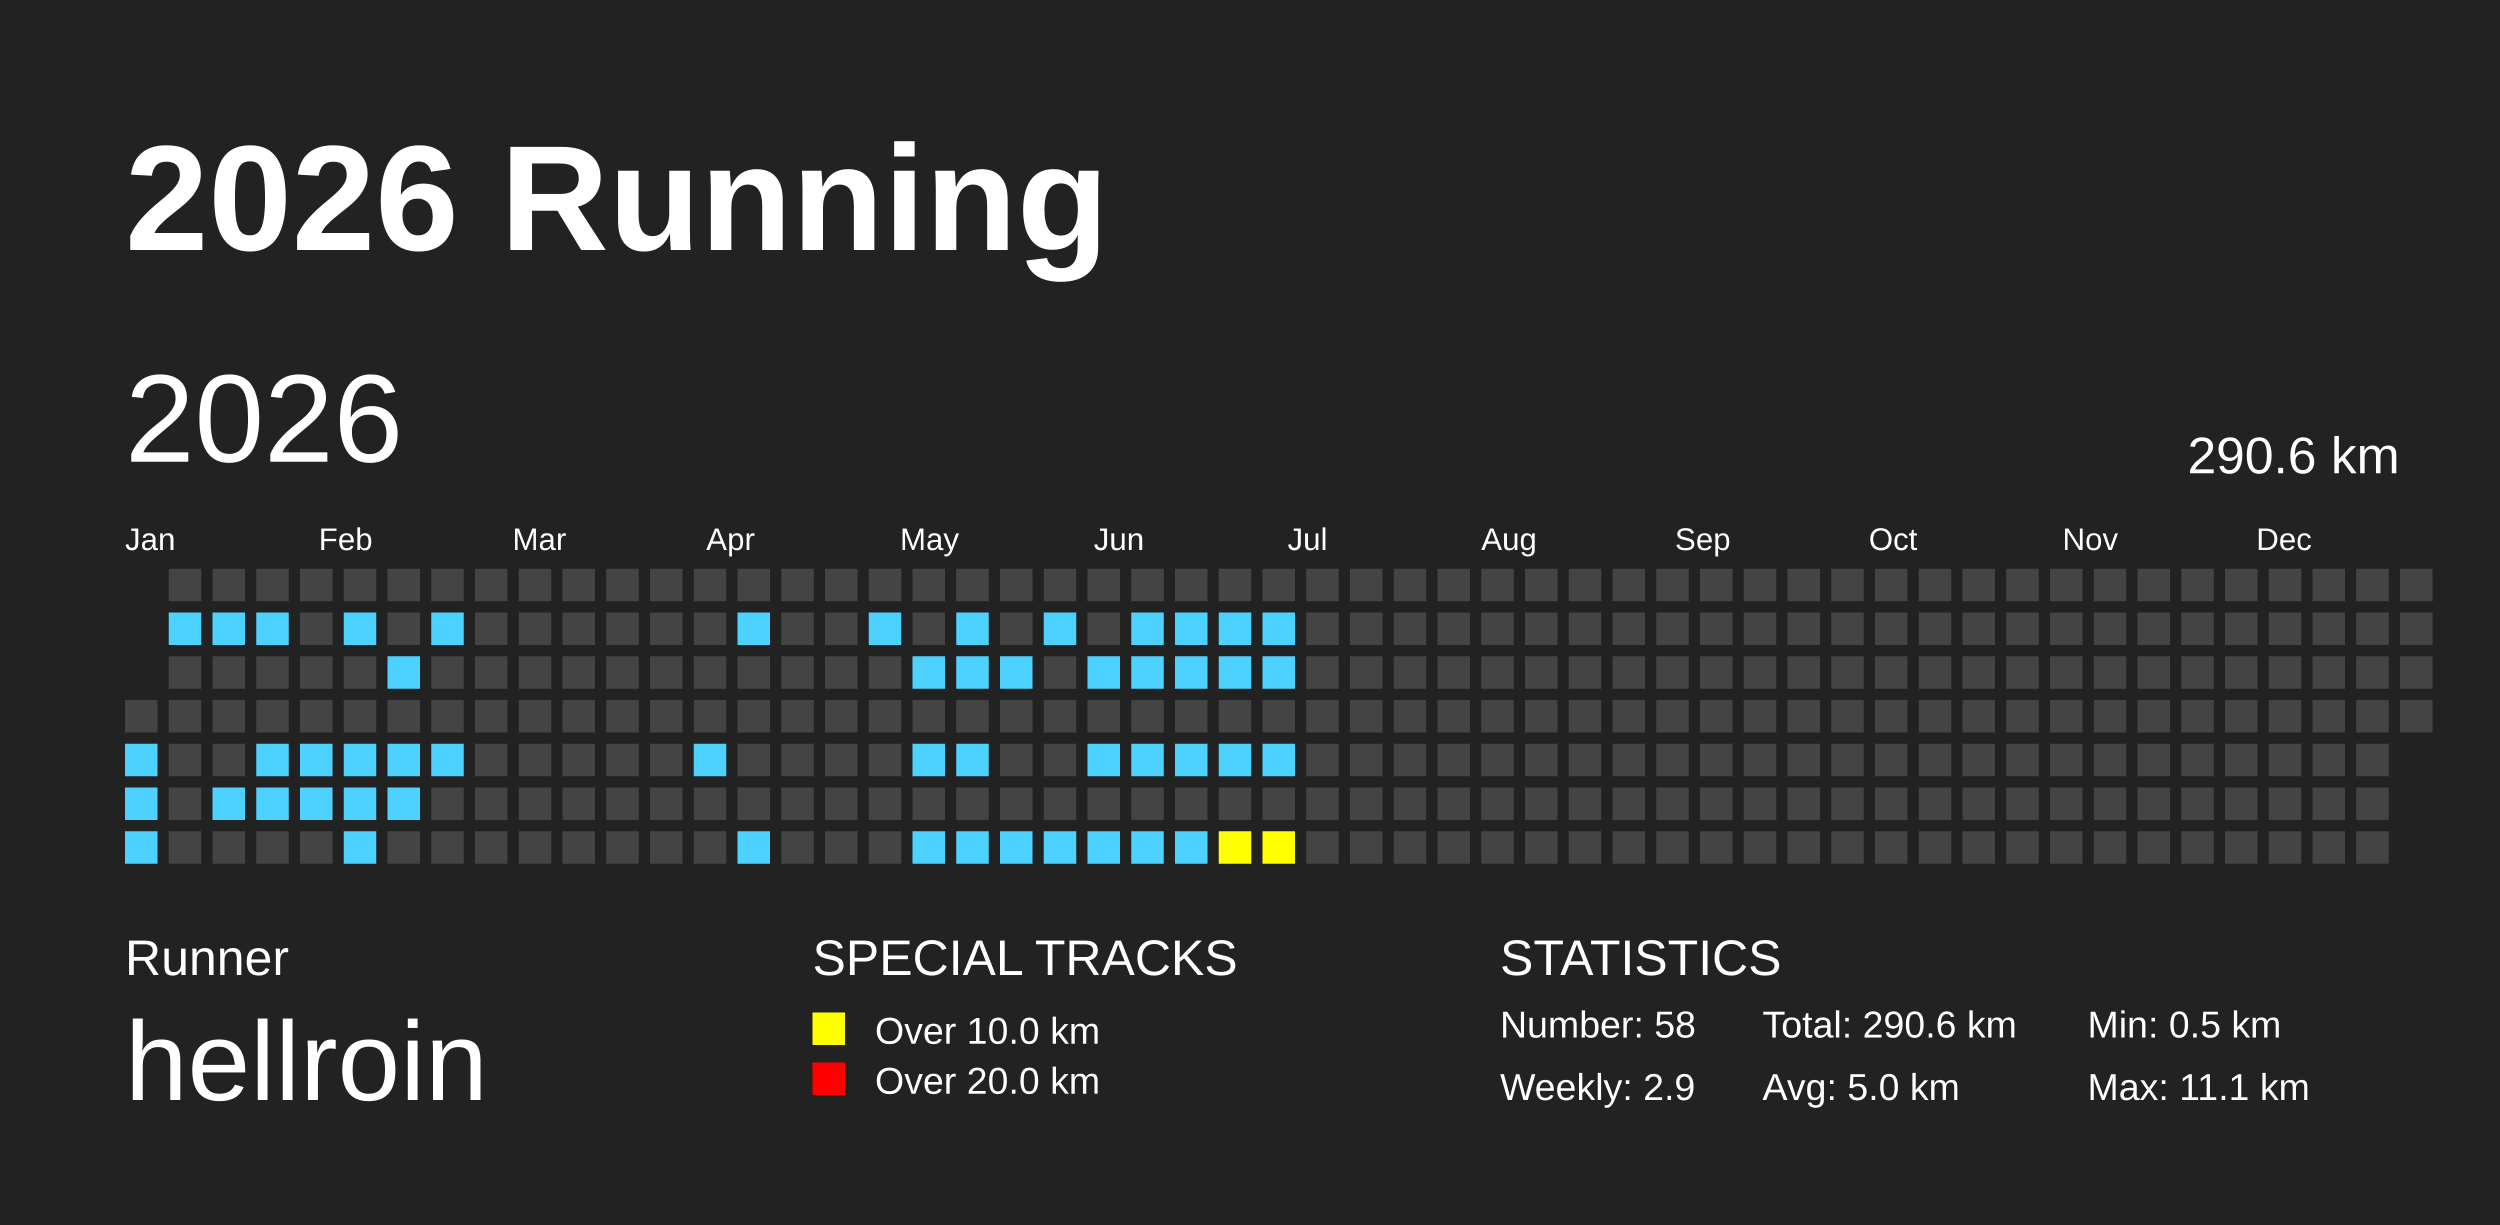
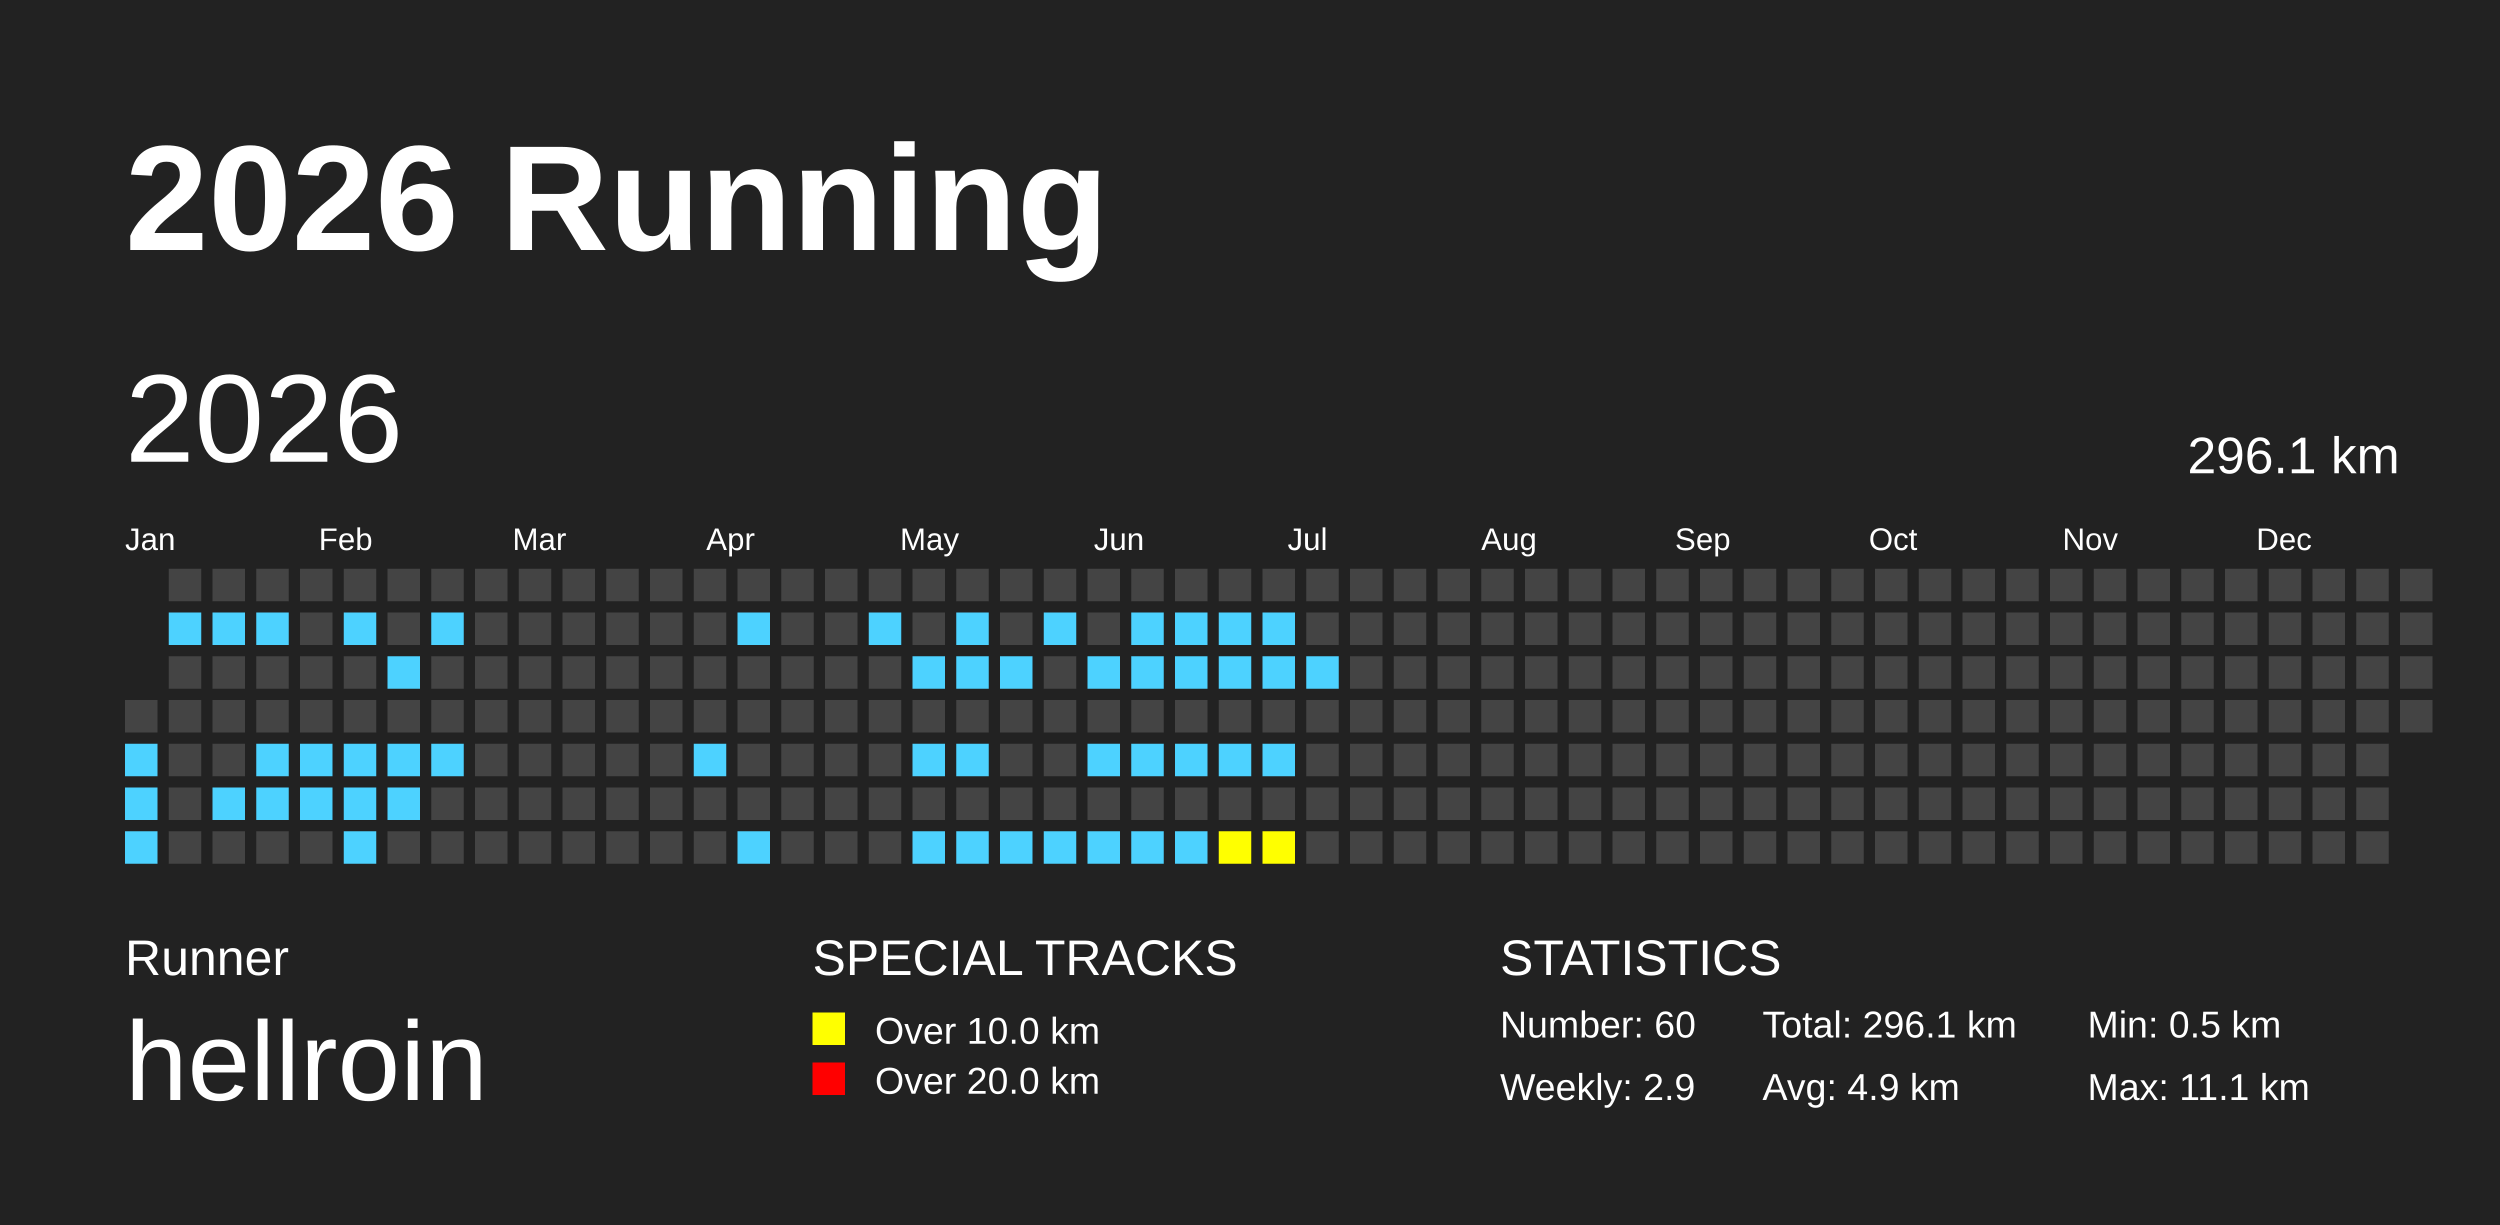
<svg xmlns="http://www.w3.org/2000/svg" baseProfile="full" height="98mm" version="1.1" viewBox="0,0,200,98" width="200mm">
  <defs />
  <rect fill="#222222" height="98" width="200" x="0" y="0" />
  <text fill="#FFFFFF" style="font-size:12px; font-family:Arial; font-weight:bold;" x="10" y="20">2026 Running</text>
  <text fill="#FFFFFF" style="font-size:4px; font-family:Arial" x="10" y="78">Runner</text>
  <text fill="#FFFFFF" style="font-size:9px; font-family:Arial" x="10" y="88">hellroin</text>
  <text fill="#FFFFFF" style="font-size:4px; font-family:Arial" x="65" y="78">SPECIAL TRACKS</text>
  <rect fill="yellow" height="2.6" width="2.6" x="65" y="81" />
  <text fill="#FFFFFF" style="font-size:3px; font-family:Arial" x="70" y="83.5">Over 10.0 km</text>
  <rect fill="red" height="2.6" width="2.6" x="65" y="85" />
  <text fill="#FFFFFF" style="font-size:3px; font-family:Arial" x="70" y="87.5">Over 20.0 km</text>
  <text fill="#FFFFFF" style="font-size:4px; font-family:Arial" x="120" y="78">STATISTICS</text>
-   <text fill="#FFFFFF" style="font-size:3px; font-family:Arial" x="120" y="83">Number: 58</text>
+   <text fill="#FFFFFF" style="font-size:3px; font-family:Arial" x="120" y="83">Number: 60</text>
  <text fill="#FFFFFF" style="font-size:3px; font-family:Arial" x="120" y="88">Weekly: 2.9</text>
-   <text fill="#FFFFFF" style="font-size:3px; font-family:Arial" x="141" y="83">Total: 290.6 km</text>
-   <text fill="#FFFFFF" style="font-size:3px; font-family:Arial" x="141" y="88">Avg: 5.0 km</text>
+   <text fill="#FFFFFF" style="font-size:3px; font-family:Arial" x="141" y="83">Total: 296.1 km</text>
+   <text fill="#FFFFFF" style="font-size:3px; font-family:Arial" x="141" y="88">Avg: 4.9 km</text>
  <text fill="#FFFFFF" style="font-size:3px; font-family:Arial" x="167" y="83">Min: 0.5 km</text>
  <text fill="#FFFFFF" style="font-size:3px; font-family:Arial" x="167" y="88">Max: 11.1 km</text>
  <text dominant-baseline="hanging" fill="#FFFFFF" style="font-size:10.0px; font-family:Arial;" x="10" y="30">2026</text>
-   <text dominant-baseline="hanging" fill="#FFFFFF" style="font-size:4.125px; font-family:Arial;" x="175" y="35">290.6 km</text>
+   <text dominant-baseline="hanging" fill="#FFFFFF" style="font-size:4.125px; font-family:Arial;" x="175" y="35">296.1 km</text>
  <text fill="#FFFFFF" style="font-size:2.5px; font-family:Arial" x="10.0" y="44">Jan</text>
  <text fill="#FFFFFF" style="font-size:2.5px; font-family:Arial" x="25.5" y="44">Feb</text>
  <text fill="#FFFFFF" style="font-size:2.5px; font-family:Arial" x="41.0" y="44">Mar</text>
  <text fill="#FFFFFF" style="font-size:2.5px; font-family:Arial" x="56.5" y="44">Apr</text>
  <text fill="#FFFFFF" style="font-size:2.5px; font-family:Arial" x="72.0" y="44">May</text>
  <text fill="#FFFFFF" style="font-size:2.5px; font-family:Arial" x="87.5" y="44">Jun</text>
  <text fill="#FFFFFF" style="font-size:2.5px; font-family:Arial" x="103.0" y="44">Jul</text>
  <text fill="#FFFFFF" style="font-size:2.5px; font-family:Arial" x="118.5" y="44">Aug</text>
  <text fill="#FFFFFF" style="font-size:2.5px; font-family:Arial" x="134.0" y="44">Sep</text>
  <text fill="#FFFFFF" style="font-size:2.5px; font-family:Arial" x="149.5" y="44">Oct</text>
  <text fill="#FFFFFF" style="font-size:2.5px; font-family:Arial" x="165.0" y="44">Nov</text>
  <text fill="#FFFFFF" style="font-size:2.5px; font-family:Arial" x="180.5" y="44">Dec</text>
  <rect fill="#444444" height="2.6" width="2.6" x="10.0" y="56.0" />
  <rect fill="#4DD2FF" height="2.6" width="2.6" x="10.0" y="59.5" />
  <rect fill="#4DD2FF" height="2.6" width="2.6" x="10.0" y="63.0" />
  <rect fill="#4DD2FF" height="2.6" width="2.6" x="10.0" y="66.5" />
  <rect fill="#444444" height="2.6" width="2.6" x="13.5" y="45.5" />
  <rect fill="#4DD2FF" height="2.6" width="2.6" x="13.5" y="49.0" />
  <rect fill="#444444" height="2.6" width="2.6" x="13.5" y="52.5" />
  <rect fill="#444444" height="2.6" width="2.6" x="13.5" y="56.0" />
  <rect fill="#444444" height="2.6" width="2.6" x="13.5" y="59.5" />
  <rect fill="#444444" height="2.6" width="2.6" x="13.5" y="63.0" />
  <rect fill="#444444" height="2.6" width="2.6" x="13.5" y="66.5" />
  <rect fill="#444444" height="2.6" width="2.6" x="17.0" y="45.5" />
  <rect fill="#4DD2FF" height="2.6" width="2.6" x="17.0" y="49.0" />
  <rect fill="#444444" height="2.6" width="2.6" x="17.0" y="52.5" />
  <rect fill="#444444" height="2.6" width="2.6" x="17.0" y="56.0" />
  <rect fill="#444444" height="2.6" width="2.6" x="17.0" y="59.5" />
  <rect fill="#4DD2FF" height="2.6" width="2.6" x="17.0" y="63.0" />
  <rect fill="#444444" height="2.6" width="2.6" x="17.0" y="66.5" />
  <rect fill="#444444" height="2.6" width="2.6" x="20.5" y="45.5" />
  <rect fill="#4DD2FF" height="2.6" width="2.6" x="20.5" y="49.0" />
  <rect fill="#444444" height="2.6" width="2.6" x="20.5" y="52.5" />
  <rect fill="#444444" height="2.6" width="2.6" x="20.5" y="56.0" />
  <rect fill="#4DD2FF" height="2.6" width="2.6" x="20.5" y="59.5" />
  <rect fill="#4DD2FF" height="2.6" width="2.6" x="20.5" y="63.0" />
  <rect fill="#444444" height="2.6" width="2.6" x="20.5" y="66.5" />
  <rect fill="#444444" height="2.6" width="2.6" x="24.0" y="45.5" />
  <rect fill="#444444" height="2.6" width="2.6" x="24.0" y="49.0" />
  <rect fill="#444444" height="2.6" width="2.6" x="24.0" y="52.5" />
  <rect fill="#444444" height="2.6" width="2.6" x="24.0" y="56.0" />
  <rect fill="#4DD2FF" height="2.6" width="2.6" x="24.0" y="59.5" />
  <rect fill="#4DD2FF" height="2.6" width="2.6" x="24.0" y="63.0" />
  <rect fill="#444444" height="2.6" width="2.6" x="24.0" y="66.5" />
  <rect fill="#444444" height="2.6" width="2.6" x="27.5" y="45.5" />
  <rect fill="#4DD2FF" height="2.6" width="2.6" x="27.5" y="49.0" />
  <rect fill="#444444" height="2.6" width="2.6" x="27.5" y="52.5" />
  <rect fill="#444444" height="2.6" width="2.6" x="27.5" y="56.0" />
  <rect fill="#4DD2FF" height="2.6" width="2.6" x="27.5" y="59.5" />
  <rect fill="#4DD2FF" height="2.6" width="2.6" x="27.5" y="63.0" />
  <rect fill="#4DD2FF" height="2.6" width="2.6" x="27.5" y="66.5" />
  <rect fill="#444444" height="2.6" width="2.6" x="31.0" y="45.5" />
  <rect fill="#444444" height="2.6" width="2.6" x="31.0" y="49.0" />
  <rect fill="#4DD2FF" height="2.6" width="2.6" x="31.0" y="52.5" />
  <rect fill="#444444" height="2.6" width="2.6" x="31.0" y="56.0" />
  <rect fill="#4DD2FF" height="2.6" width="2.6" x="31.0" y="59.5" />
  <rect fill="#4DD2FF" height="2.6" width="2.6" x="31.0" y="63.0" />
  <rect fill="#444444" height="2.6" width="2.6" x="31.0" y="66.5" />
  <rect fill="#444444" height="2.6" width="2.6" x="34.5" y="45.5" />
  <rect fill="#4DD2FF" height="2.6" width="2.6" x="34.5" y="49.0" />
  <rect fill="#444444" height="2.6" width="2.6" x="34.5" y="52.5" />
  <rect fill="#444444" height="2.6" width="2.6" x="34.5" y="56.0" />
  <rect fill="#4DD2FF" height="2.6" width="2.6" x="34.5" y="59.5" />
  <rect fill="#444444" height="2.6" width="2.6" x="34.5" y="63.0" />
  <rect fill="#444444" height="2.6" width="2.6" x="34.5" y="66.5" />
  <rect fill="#444444" height="2.6" width="2.6" x="38.0" y="45.5" />
  <rect fill="#444444" height="2.6" width="2.6" x="38.0" y="49.0" />
  <rect fill="#444444" height="2.6" width="2.6" x="38.0" y="52.5" />
  <rect fill="#444444" height="2.6" width="2.6" x="38.0" y="56.0" />
  <rect fill="#444444" height="2.6" width="2.6" x="38.0" y="59.5" />
  <rect fill="#444444" height="2.6" width="2.6" x="38.0" y="63.0" />
  <rect fill="#444444" height="2.6" width="2.6" x="38.0" y="66.5" />
  <rect fill="#444444" height="2.6" width="2.6" x="41.5" y="45.5" />
  <rect fill="#444444" height="2.6" width="2.6" x="41.5" y="49.0" />
  <rect fill="#444444" height="2.6" width="2.6" x="41.5" y="52.5" />
  <rect fill="#444444" height="2.6" width="2.6" x="41.5" y="56.0" />
  <rect fill="#444444" height="2.6" width="2.6" x="41.5" y="59.5" />
  <rect fill="#444444" height="2.6" width="2.6" x="41.5" y="63.0" />
  <rect fill="#444444" height="2.6" width="2.6" x="41.5" y="66.5" />
  <rect fill="#444444" height="2.6" width="2.6" x="45.0" y="45.5" />
  <rect fill="#444444" height="2.6" width="2.6" x="45.0" y="49.0" />
  <rect fill="#444444" height="2.6" width="2.6" x="45.0" y="52.5" />
  <rect fill="#444444" height="2.6" width="2.6" x="45.0" y="56.0" />
  <rect fill="#444444" height="2.6" width="2.6" x="45.0" y="59.5" />
  <rect fill="#444444" height="2.6" width="2.6" x="45.0" y="63.0" />
  <rect fill="#444444" height="2.6" width="2.6" x="45.0" y="66.5" />
  <rect fill="#444444" height="2.6" width="2.6" x="48.5" y="45.5" />
  <rect fill="#444444" height="2.6" width="2.6" x="48.5" y="49.0" />
  <rect fill="#444444" height="2.6" width="2.6" x="48.5" y="52.5" />
  <rect fill="#444444" height="2.6" width="2.6" x="48.5" y="56.0" />
  <rect fill="#444444" height="2.6" width="2.6" x="48.5" y="59.5" />
  <rect fill="#444444" height="2.6" width="2.6" x="48.5" y="63.0" />
  <rect fill="#444444" height="2.6" width="2.6" x="48.5" y="66.5" />
  <rect fill="#444444" height="2.6" width="2.6" x="52.0" y="45.5" />
  <rect fill="#444444" height="2.6" width="2.6" x="52.0" y="49.0" />
  <rect fill="#444444" height="2.6" width="2.6" x="52.0" y="52.5" />
  <rect fill="#444444" height="2.6" width="2.6" x="52.0" y="56.0" />
  <rect fill="#444444" height="2.6" width="2.6" x="52.0" y="59.5" />
  <rect fill="#444444" height="2.6" width="2.6" x="52.0" y="63.0" />
  <rect fill="#444444" height="2.6" width="2.6" x="52.0" y="66.5" />
  <rect fill="#444444" height="2.6" width="2.6" x="55.5" y="45.5" />
  <rect fill="#444444" height="2.6" width="2.6" x="55.5" y="49.0" />
  <rect fill="#444444" height="2.6" width="2.6" x="55.5" y="52.5" />
  <rect fill="#444444" height="2.6" width="2.6" x="55.5" y="56.0" />
  <rect fill="#4DD2FF" height="2.6" width="2.6" x="55.5" y="59.5" />
  <rect fill="#444444" height="2.6" width="2.6" x="55.5" y="63.0" />
  <rect fill="#444444" height="2.6" width="2.6" x="55.5" y="66.5" />
  <rect fill="#444444" height="2.6" width="2.6" x="59.0" y="45.5" />
  <rect fill="#4DD2FF" height="2.6" width="2.6" x="59.0" y="49.0" />
  <rect fill="#444444" height="2.6" width="2.6" x="59.0" y="52.5" />
  <rect fill="#444444" height="2.6" width="2.6" x="59.0" y="56.0" />
  <rect fill="#444444" height="2.6" width="2.6" x="59.0" y="59.5" />
  <rect fill="#444444" height="2.6" width="2.6" x="59.0" y="63.0" />
  <rect fill="#4DD2FF" height="2.6" width="2.6" x="59.0" y="66.5" />
  <rect fill="#444444" height="2.6" width="2.6" x="62.5" y="45.5" />
  <rect fill="#444444" height="2.6" width="2.6" x="62.5" y="49.0" />
  <rect fill="#444444" height="2.6" width="2.6" x="62.5" y="52.5" />
  <rect fill="#444444" height="2.6" width="2.6" x="62.5" y="56.0" />
  <rect fill="#444444" height="2.6" width="2.6" x="62.5" y="59.5" />
  <rect fill="#444444" height="2.6" width="2.6" x="62.5" y="63.0" />
  <rect fill="#444444" height="2.6" width="2.6" x="62.5" y="66.5" />
  <rect fill="#444444" height="2.6" width="2.6" x="66.0" y="45.5" />
  <rect fill="#444444" height="2.6" width="2.6" x="66.0" y="49.0" />
  <rect fill="#444444" height="2.6" width="2.6" x="66.0" y="52.5" />
  <rect fill="#444444" height="2.6" width="2.6" x="66.0" y="56.0" />
  <rect fill="#444444" height="2.6" width="2.6" x="66.0" y="59.5" />
  <rect fill="#444444" height="2.6" width="2.6" x="66.0" y="63.0" />
  <rect fill="#444444" height="2.6" width="2.6" x="66.0" y="66.5" />
  <rect fill="#444444" height="2.6" width="2.6" x="69.5" y="45.5" />
  <rect fill="#4DD2FF" height="2.6" width="2.6" x="69.5" y="49.0" />
  <rect fill="#444444" height="2.6" width="2.6" x="69.5" y="52.5" />
  <rect fill="#444444" height="2.6" width="2.6" x="69.5" y="56.0" />
  <rect fill="#444444" height="2.6" width="2.6" x="69.5" y="59.5" />
  <rect fill="#444444" height="2.6" width="2.6" x="69.5" y="63.0" />
  <rect fill="#444444" height="2.6" width="2.6" x="69.5" y="66.5" />
  <rect fill="#444444" height="2.6" width="2.6" x="73.0" y="45.5" />
  <rect fill="#444444" height="2.6" width="2.6" x="73.0" y="49.0" />
  <rect fill="#4DD2FF" height="2.6" width="2.6" x="73.0" y="52.5" />
  <rect fill="#444444" height="2.6" width="2.6" x="73.0" y="56.0" />
  <rect fill="#4DD2FF" height="2.6" width="2.6" x="73.0" y="59.5" />
  <rect fill="#444444" height="2.6" width="2.6" x="73.0" y="63.0" />
  <rect fill="#4DD2FF" height="2.6" width="2.6" x="73.0" y="66.5" />
  <rect fill="#444444" height="2.6" width="2.6" x="76.5" y="45.5" />
  <rect fill="#4DD2FF" height="2.6" width="2.6" x="76.5" y="49.0" />
  <rect fill="#4DD2FF" height="2.6" width="2.6" x="76.5" y="52.5" />
  <rect fill="#444444" height="2.6" width="2.6" x="76.5" y="56.0" />
  <rect fill="#4DD2FF" height="2.6" width="2.6" x="76.5" y="59.5" />
  <rect fill="#444444" height="2.6" width="2.6" x="76.5" y="63.0" />
  <rect fill="#4DD2FF" height="2.6" width="2.6" x="76.5" y="66.5" />
  <rect fill="#444444" height="2.6" width="2.6" x="80.0" y="45.5" />
  <rect fill="#444444" height="2.6" width="2.6" x="80.0" y="49.0" />
  <rect fill="#4DD2FF" height="2.6" width="2.6" x="80.0" y="52.5" />
  <rect fill="#444444" height="2.6" width="2.6" x="80.0" y="56.0" />
  <rect fill="#444444" height="2.6" width="2.6" x="80.0" y="59.5" />
  <rect fill="#444444" height="2.6" width="2.6" x="80.0" y="63.0" />
  <rect fill="#4DD2FF" height="2.6" width="2.6" x="80.0" y="66.5" />
  <rect fill="#444444" height="2.6" width="2.6" x="83.5" y="45.5" />
  <rect fill="#4DD2FF" height="2.6" width="2.6" x="83.5" y="49.0" />
  <rect fill="#444444" height="2.6" width="2.6" x="83.5" y="52.5" />
  <rect fill="#444444" height="2.6" width="2.6" x="83.5" y="56.0" />
  <rect fill="#444444" height="2.6" width="2.6" x="83.5" y="59.5" />
  <rect fill="#444444" height="2.6" width="2.6" x="83.5" y="63.0" />
  <rect fill="#4DD2FF" height="2.6" width="2.6" x="83.5" y="66.5" />
  <rect fill="#444444" height="2.6" width="2.6" x="87.0" y="45.5" />
  <rect fill="#444444" height="2.6" width="2.6" x="87.0" y="49.0" />
  <rect fill="#4DD2FF" height="2.6" width="2.6" x="87.0" y="52.5" />
  <rect fill="#444444" height="2.6" width="2.6" x="87.0" y="56.0" />
  <rect fill="#4DD2FF" height="2.6" width="2.6" x="87.0" y="59.5" />
  <rect fill="#444444" height="2.6" width="2.6" x="87.0" y="63.0" />
  <rect fill="#4DD2FF" height="2.6" width="2.6" x="87.0" y="66.5" />
  <rect fill="#444444" height="2.6" width="2.6" x="90.5" y="45.5" />
  <rect fill="#4DD2FF" height="2.6" width="2.6" x="90.5" y="49.0" />
  <rect fill="#4DD2FF" height="2.6" width="2.6" x="90.5" y="52.5" />
  <rect fill="#444444" height="2.6" width="2.6" x="90.5" y="56.0" />
  <rect fill="#4DD2FF" height="2.6" width="2.6" x="90.5" y="59.5" />
  <rect fill="#444444" height="2.6" width="2.6" x="90.5" y="63.0" />
  <rect fill="#4DD2FF" height="2.6" width="2.6" x="90.5" y="66.5" />
  <rect fill="#444444" height="2.6" width="2.6" x="94.0" y="45.5" />
  <rect fill="#4DD2FF" height="2.6" width="2.6" x="94.0" y="49.0" />
  <rect fill="#4DD2FF" height="2.6" width="2.6" x="94.0" y="52.5" />
  <rect fill="#444444" height="2.6" width="2.6" x="94.0" y="56.0" />
  <rect fill="#4DD2FF" height="2.6" width="2.6" x="94.0" y="59.5" />
  <rect fill="#444444" height="2.6" width="2.6" x="94.0" y="63.0" />
  <rect fill="#4DD2FF" height="2.6" width="2.6" x="94.0" y="66.5" />
  <rect fill="#444444" height="2.6" width="2.6" x="97.5" y="45.5" />
  <rect fill="#4DD2FF" height="2.6" width="2.6" x="97.5" y="49.0" />
  <rect fill="#4DD2FF" height="2.6" width="2.6" x="97.5" y="52.5" />
  <rect fill="#444444" height="2.6" width="2.6" x="97.5" y="56.0" />
  <rect fill="#4DD2FF" height="2.6" width="2.6" x="97.5" y="59.5" />
  <rect fill="#444444" height="2.6" width="2.6" x="97.5" y="63.0" />
  <rect fill="yellow" height="2.6" width="2.6" x="97.5" y="66.5" />
  <rect fill="#444444" height="2.6" width="2.6" x="101.0" y="45.5" />
  <rect fill="#4DD2FF" height="2.6" width="2.6" x="101.0" y="49.0" />
  <rect fill="#4DD2FF" height="2.6" width="2.6" x="101.0" y="52.5" />
  <rect fill="#444444" height="2.6" width="2.6" x="101.0" y="56.0" />
  <rect fill="#4DD2FF" height="2.6" width="2.6" x="101.0" y="59.5" />
  <rect fill="#444444" height="2.6" width="2.6" x="101.0" y="63.0" />
  <rect fill="yellow" height="2.6" width="2.6" x="101.0" y="66.5" />
  <rect fill="#444444" height="2.6" width="2.6" x="104.5" y="45.5" />
  <rect fill="#444444" height="2.6" width="2.6" x="104.5" y="49.0" />
-   <rect fill="#444444" height="2.6" width="2.6" x="104.5" y="52.5" />
+   <rect fill="#4DD2FF" height="2.6" width="2.6" x="104.5" y="52.5" />
  <rect fill="#444444" height="2.6" width="2.6" x="104.5" y="56.0" />
  <rect fill="#444444" height="2.6" width="2.6" x="104.5" y="59.5" />
  <rect fill="#444444" height="2.6" width="2.6" x="104.5" y="63.0" />
  <rect fill="#444444" height="2.6" width="2.6" x="104.5" y="66.5" />
  <rect fill="#444444" height="2.6" width="2.6" x="108.0" y="45.5" />
  <rect fill="#444444" height="2.6" width="2.6" x="108.0" y="49.0" />
  <rect fill="#444444" height="2.6" width="2.6" x="108.0" y="52.5" />
  <rect fill="#444444" height="2.6" width="2.6" x="108.0" y="56.0" />
  <rect fill="#444444" height="2.6" width="2.6" x="108.0" y="59.5" />
  <rect fill="#444444" height="2.6" width="2.6" x="108.0" y="63.0" />
  <rect fill="#444444" height="2.6" width="2.6" x="108.0" y="66.5" />
  <rect fill="#444444" height="2.6" width="2.6" x="111.5" y="45.5" />
  <rect fill="#444444" height="2.6" width="2.6" x="111.5" y="49.0" />
  <rect fill="#444444" height="2.6" width="2.6" x="111.5" y="52.5" />
  <rect fill="#444444" height="2.6" width="2.6" x="111.5" y="56.0" />
  <rect fill="#444444" height="2.6" width="2.6" x="111.5" y="59.5" />
  <rect fill="#444444" height="2.6" width="2.6" x="111.5" y="63.0" />
  <rect fill="#444444" height="2.6" width="2.6" x="111.5" y="66.5" />
  <rect fill="#444444" height="2.6" width="2.6" x="115.0" y="45.5" />
  <rect fill="#444444" height="2.6" width="2.6" x="115.0" y="49.0" />
  <rect fill="#444444" height="2.6" width="2.6" x="115.0" y="52.5" />
  <rect fill="#444444" height="2.6" width="2.6" x="115.0" y="56.0" />
  <rect fill="#444444" height="2.6" width="2.6" x="115.0" y="59.5" />
  <rect fill="#444444" height="2.6" width="2.6" x="115.0" y="63.0" />
  <rect fill="#444444" height="2.6" width="2.6" x="115.0" y="66.5" />
  <rect fill="#444444" height="2.6" width="2.6" x="118.5" y="45.5" />
  <rect fill="#444444" height="2.6" width="2.6" x="118.5" y="49.0" />
  <rect fill="#444444" height="2.6" width="2.6" x="118.5" y="52.5" />
  <rect fill="#444444" height="2.6" width="2.6" x="118.5" y="56.0" />
  <rect fill="#444444" height="2.6" width="2.6" x="118.5" y="59.5" />
  <rect fill="#444444" height="2.6" width="2.6" x="118.5" y="63.0" />
  <rect fill="#444444" height="2.6" width="2.6" x="118.5" y="66.5" />
  <rect fill="#444444" height="2.6" width="2.6" x="122.0" y="45.5" />
  <rect fill="#444444" height="2.6" width="2.6" x="122.0" y="49.0" />
  <rect fill="#444444" height="2.6" width="2.6" x="122.0" y="52.5" />
  <rect fill="#444444" height="2.6" width="2.6" x="122.0" y="56.0" />
  <rect fill="#444444" height="2.6" width="2.6" x="122.0" y="59.5" />
  <rect fill="#444444" height="2.6" width="2.6" x="122.0" y="63.0" />
  <rect fill="#444444" height="2.6" width="2.6" x="122.0" y="66.5" />
  <rect fill="#444444" height="2.6" width="2.6" x="125.5" y="45.5" />
  <rect fill="#444444" height="2.6" width="2.6" x="125.5" y="49.0" />
  <rect fill="#444444" height="2.6" width="2.6" x="125.5" y="52.5" />
  <rect fill="#444444" height="2.6" width="2.6" x="125.5" y="56.0" />
  <rect fill="#444444" height="2.6" width="2.6" x="125.5" y="59.5" />
  <rect fill="#444444" height="2.6" width="2.6" x="125.5" y="63.0" />
  <rect fill="#444444" height="2.6" width="2.6" x="125.5" y="66.5" />
  <rect fill="#444444" height="2.6" width="2.6" x="129.0" y="45.5" />
  <rect fill="#444444" height="2.6" width="2.6" x="129.0" y="49.0" />
  <rect fill="#444444" height="2.6" width="2.6" x="129.0" y="52.5" />
  <rect fill="#444444" height="2.6" width="2.6" x="129.0" y="56.0" />
  <rect fill="#444444" height="2.6" width="2.6" x="129.0" y="59.5" />
  <rect fill="#444444" height="2.6" width="2.6" x="129.0" y="63.0" />
  <rect fill="#444444" height="2.6" width="2.6" x="129.0" y="66.5" />
  <rect fill="#444444" height="2.6" width="2.6" x="132.5" y="45.5" />
  <rect fill="#444444" height="2.6" width="2.6" x="132.5" y="49.0" />
  <rect fill="#444444" height="2.6" width="2.6" x="132.5" y="52.5" />
  <rect fill="#444444" height="2.6" width="2.6" x="132.5" y="56.0" />
  <rect fill="#444444" height="2.6" width="2.6" x="132.5" y="59.5" />
  <rect fill="#444444" height="2.6" width="2.6" x="132.5" y="63.0" />
  <rect fill="#444444" height="2.6" width="2.6" x="132.5" y="66.5" />
  <rect fill="#444444" height="2.6" width="2.6" x="136.0" y="45.5" />
  <rect fill="#444444" height="2.6" width="2.6" x="136.0" y="49.0" />
  <rect fill="#444444" height="2.6" width="2.6" x="136.0" y="52.5" />
  <rect fill="#444444" height="2.6" width="2.6" x="136.0" y="56.0" />
  <rect fill="#444444" height="2.6" width="2.6" x="136.0" y="59.5" />
  <rect fill="#444444" height="2.6" width="2.6" x="136.0" y="63.0" />
  <rect fill="#444444" height="2.6" width="2.6" x="136.0" y="66.5" />
  <rect fill="#444444" height="2.6" width="2.6" x="139.5" y="45.5" />
  <rect fill="#444444" height="2.6" width="2.6" x="139.5" y="49.0" />
  <rect fill="#444444" height="2.6" width="2.6" x="139.5" y="52.5" />
  <rect fill="#444444" height="2.6" width="2.6" x="139.5" y="56.0" />
  <rect fill="#444444" height="2.6" width="2.6" x="139.5" y="59.5" />
  <rect fill="#444444" height="2.6" width="2.6" x="139.5" y="63.0" />
  <rect fill="#444444" height="2.6" width="2.6" x="139.5" y="66.5" />
  <rect fill="#444444" height="2.6" width="2.6" x="143.0" y="45.5" />
  <rect fill="#444444" height="2.6" width="2.6" x="143.0" y="49.0" />
  <rect fill="#444444" height="2.6" width="2.6" x="143.0" y="52.5" />
  <rect fill="#444444" height="2.6" width="2.6" x="143.0" y="56.0" />
  <rect fill="#444444" height="2.6" width="2.6" x="143.0" y="59.5" />
  <rect fill="#444444" height="2.6" width="2.6" x="143.0" y="63.0" />
  <rect fill="#444444" height="2.6" width="2.6" x="143.0" y="66.5" />
  <rect fill="#444444" height="2.6" width="2.6" x="146.5" y="45.5" />
  <rect fill="#444444" height="2.6" width="2.6" x="146.5" y="49.0" />
  <rect fill="#444444" height="2.6" width="2.6" x="146.5" y="52.5" />
  <rect fill="#444444" height="2.6" width="2.6" x="146.5" y="56.0" />
  <rect fill="#444444" height="2.6" width="2.6" x="146.5" y="59.5" />
  <rect fill="#444444" height="2.6" width="2.6" x="146.5" y="63.0" />
  <rect fill="#444444" height="2.6" width="2.6" x="146.5" y="66.5" />
  <rect fill="#444444" height="2.6" width="2.6" x="150.0" y="45.5" />
  <rect fill="#444444" height="2.6" width="2.6" x="150.0" y="49.0" />
  <rect fill="#444444" height="2.6" width="2.6" x="150.0" y="52.5" />
  <rect fill="#444444" height="2.6" width="2.6" x="150.0" y="56.0" />
  <rect fill="#444444" height="2.6" width="2.6" x="150.0" y="59.5" />
  <rect fill="#444444" height="2.6" width="2.6" x="150.0" y="63.0" />
  <rect fill="#444444" height="2.6" width="2.6" x="150.0" y="66.5" />
  <rect fill="#444444" height="2.6" width="2.6" x="153.5" y="45.5" />
  <rect fill="#444444" height="2.6" width="2.6" x="153.5" y="49.0" />
  <rect fill="#444444" height="2.6" width="2.6" x="153.5" y="52.5" />
  <rect fill="#444444" height="2.6" width="2.6" x="153.5" y="56.0" />
  <rect fill="#444444" height="2.6" width="2.6" x="153.5" y="59.5" />
  <rect fill="#444444" height="2.6" width="2.6" x="153.5" y="63.0" />
  <rect fill="#444444" height="2.6" width="2.6" x="153.5" y="66.5" />
  <rect fill="#444444" height="2.6" width="2.6" x="157.0" y="45.5" />
  <rect fill="#444444" height="2.6" width="2.6" x="157.0" y="49.0" />
  <rect fill="#444444" height="2.6" width="2.6" x="157.0" y="52.5" />
  <rect fill="#444444" height="2.6" width="2.6" x="157.0" y="56.0" />
  <rect fill="#444444" height="2.6" width="2.6" x="157.0" y="59.5" />
  <rect fill="#444444" height="2.6" width="2.6" x="157.0" y="63.0" />
  <rect fill="#444444" height="2.6" width="2.6" x="157.0" y="66.5" />
  <rect fill="#444444" height="2.6" width="2.6" x="160.5" y="45.5" />
  <rect fill="#444444" height="2.6" width="2.6" x="160.5" y="49.0" />
  <rect fill="#444444" height="2.6" width="2.6" x="160.5" y="52.5" />
  <rect fill="#444444" height="2.6" width="2.6" x="160.5" y="56.0" />
  <rect fill="#444444" height="2.6" width="2.6" x="160.5" y="59.5" />
  <rect fill="#444444" height="2.6" width="2.6" x="160.5" y="63.0" />
  <rect fill="#444444" height="2.6" width="2.6" x="160.5" y="66.5" />
  <rect fill="#444444" height="2.6" width="2.6" x="164.0" y="45.5" />
  <rect fill="#444444" height="2.6" width="2.6" x="164.0" y="49.0" />
  <rect fill="#444444" height="2.6" width="2.6" x="164.0" y="52.5" />
  <rect fill="#444444" height="2.6" width="2.6" x="164.0" y="56.0" />
  <rect fill="#444444" height="2.6" width="2.6" x="164.0" y="59.5" />
  <rect fill="#444444" height="2.6" width="2.6" x="164.0" y="63.0" />
  <rect fill="#444444" height="2.6" width="2.6" x="164.0" y="66.5" />
  <rect fill="#444444" height="2.6" width="2.6" x="167.5" y="45.5" />
  <rect fill="#444444" height="2.6" width="2.6" x="167.5" y="49.0" />
  <rect fill="#444444" height="2.6" width="2.6" x="167.5" y="52.5" />
  <rect fill="#444444" height="2.6" width="2.6" x="167.5" y="56.0" />
  <rect fill="#444444" height="2.6" width="2.6" x="167.5" y="59.5" />
  <rect fill="#444444" height="2.6" width="2.6" x="167.5" y="63.0" />
  <rect fill="#444444" height="2.6" width="2.6" x="167.5" y="66.5" />
  <rect fill="#444444" height="2.6" width="2.6" x="171.0" y="45.5" />
  <rect fill="#444444" height="2.6" width="2.6" x="171.0" y="49.0" />
  <rect fill="#444444" height="2.6" width="2.6" x="171.0" y="52.5" />
  <rect fill="#444444" height="2.6" width="2.6" x="171.0" y="56.0" />
  <rect fill="#444444" height="2.6" width="2.6" x="171.0" y="59.5" />
  <rect fill="#444444" height="2.6" width="2.6" x="171.0" y="63.0" />
  <rect fill="#444444" height="2.6" width="2.6" x="171.0" y="66.5" />
  <rect fill="#444444" height="2.6" width="2.6" x="174.5" y="45.5" />
  <rect fill="#444444" height="2.6" width="2.6" x="174.5" y="49.0" />
  <rect fill="#444444" height="2.6" width="2.6" x="174.5" y="52.5" />
  <rect fill="#444444" height="2.6" width="2.6" x="174.5" y="56.0" />
  <rect fill="#444444" height="2.6" width="2.6" x="174.5" y="59.5" />
  <rect fill="#444444" height="2.6" width="2.6" x="174.5" y="63.0" />
  <rect fill="#444444" height="2.6" width="2.6" x="174.5" y="66.5" />
  <rect fill="#444444" height="2.6" width="2.6" x="178.0" y="45.5" />
  <rect fill="#444444" height="2.6" width="2.6" x="178.0" y="49.0" />
  <rect fill="#444444" height="2.6" width="2.6" x="178.0" y="52.5" />
  <rect fill="#444444" height="2.6" width="2.6" x="178.0" y="56.0" />
  <rect fill="#444444" height="2.6" width="2.6" x="178.0" y="59.5" />
  <rect fill="#444444" height="2.6" width="2.6" x="178.0" y="63.0" />
  <rect fill="#444444" height="2.6" width="2.6" x="178.0" y="66.5" />
  <rect fill="#444444" height="2.6" width="2.6" x="181.5" y="45.5" />
  <rect fill="#444444" height="2.6" width="2.6" x="181.5" y="49.0" />
  <rect fill="#444444" height="2.6" width="2.6" x="181.5" y="52.5" />
  <rect fill="#444444" height="2.6" width="2.6" x="181.5" y="56.0" />
  <rect fill="#444444" height="2.6" width="2.6" x="181.5" y="59.5" />
  <rect fill="#444444" height="2.6" width="2.6" x="181.5" y="63.0" />
  <rect fill="#444444" height="2.6" width="2.6" x="181.5" y="66.5" />
  <rect fill="#444444" height="2.6" width="2.6" x="185.0" y="45.5" />
  <rect fill="#444444" height="2.6" width="2.6" x="185.0" y="49.0" />
  <rect fill="#444444" height="2.6" width="2.6" x="185.0" y="52.5" />
  <rect fill="#444444" height="2.6" width="2.6" x="185.0" y="56.0" />
  <rect fill="#444444" height="2.6" width="2.6" x="185.0" y="59.5" />
  <rect fill="#444444" height="2.6" width="2.6" x="185.0" y="63.0" />
  <rect fill="#444444" height="2.6" width="2.6" x="185.0" y="66.5" />
  <rect fill="#444444" height="2.6" width="2.6" x="188.5" y="45.5" />
  <rect fill="#444444" height="2.6" width="2.6" x="188.5" y="49.0" />
  <rect fill="#444444" height="2.6" width="2.6" x="188.5" y="52.5" />
  <rect fill="#444444" height="2.6" width="2.6" x="188.5" y="56.0" />
  <rect fill="#444444" height="2.6" width="2.6" x="188.5" y="59.5" />
  <rect fill="#444444" height="2.6" width="2.6" x="188.5" y="63.0" />
  <rect fill="#444444" height="2.6" width="2.6" x="188.5" y="66.5" />
  <rect fill="#444444" height="2.6" width="2.6" x="192.0" y="45.5" />
  <rect fill="#444444" height="2.6" width="2.6" x="192.0" y="49.0" />
  <rect fill="#444444" height="2.6" width="2.6" x="192.0" y="52.5" />
  <rect fill="#444444" height="2.6" width="2.6" x="192.0" y="56.0" />
</svg>
